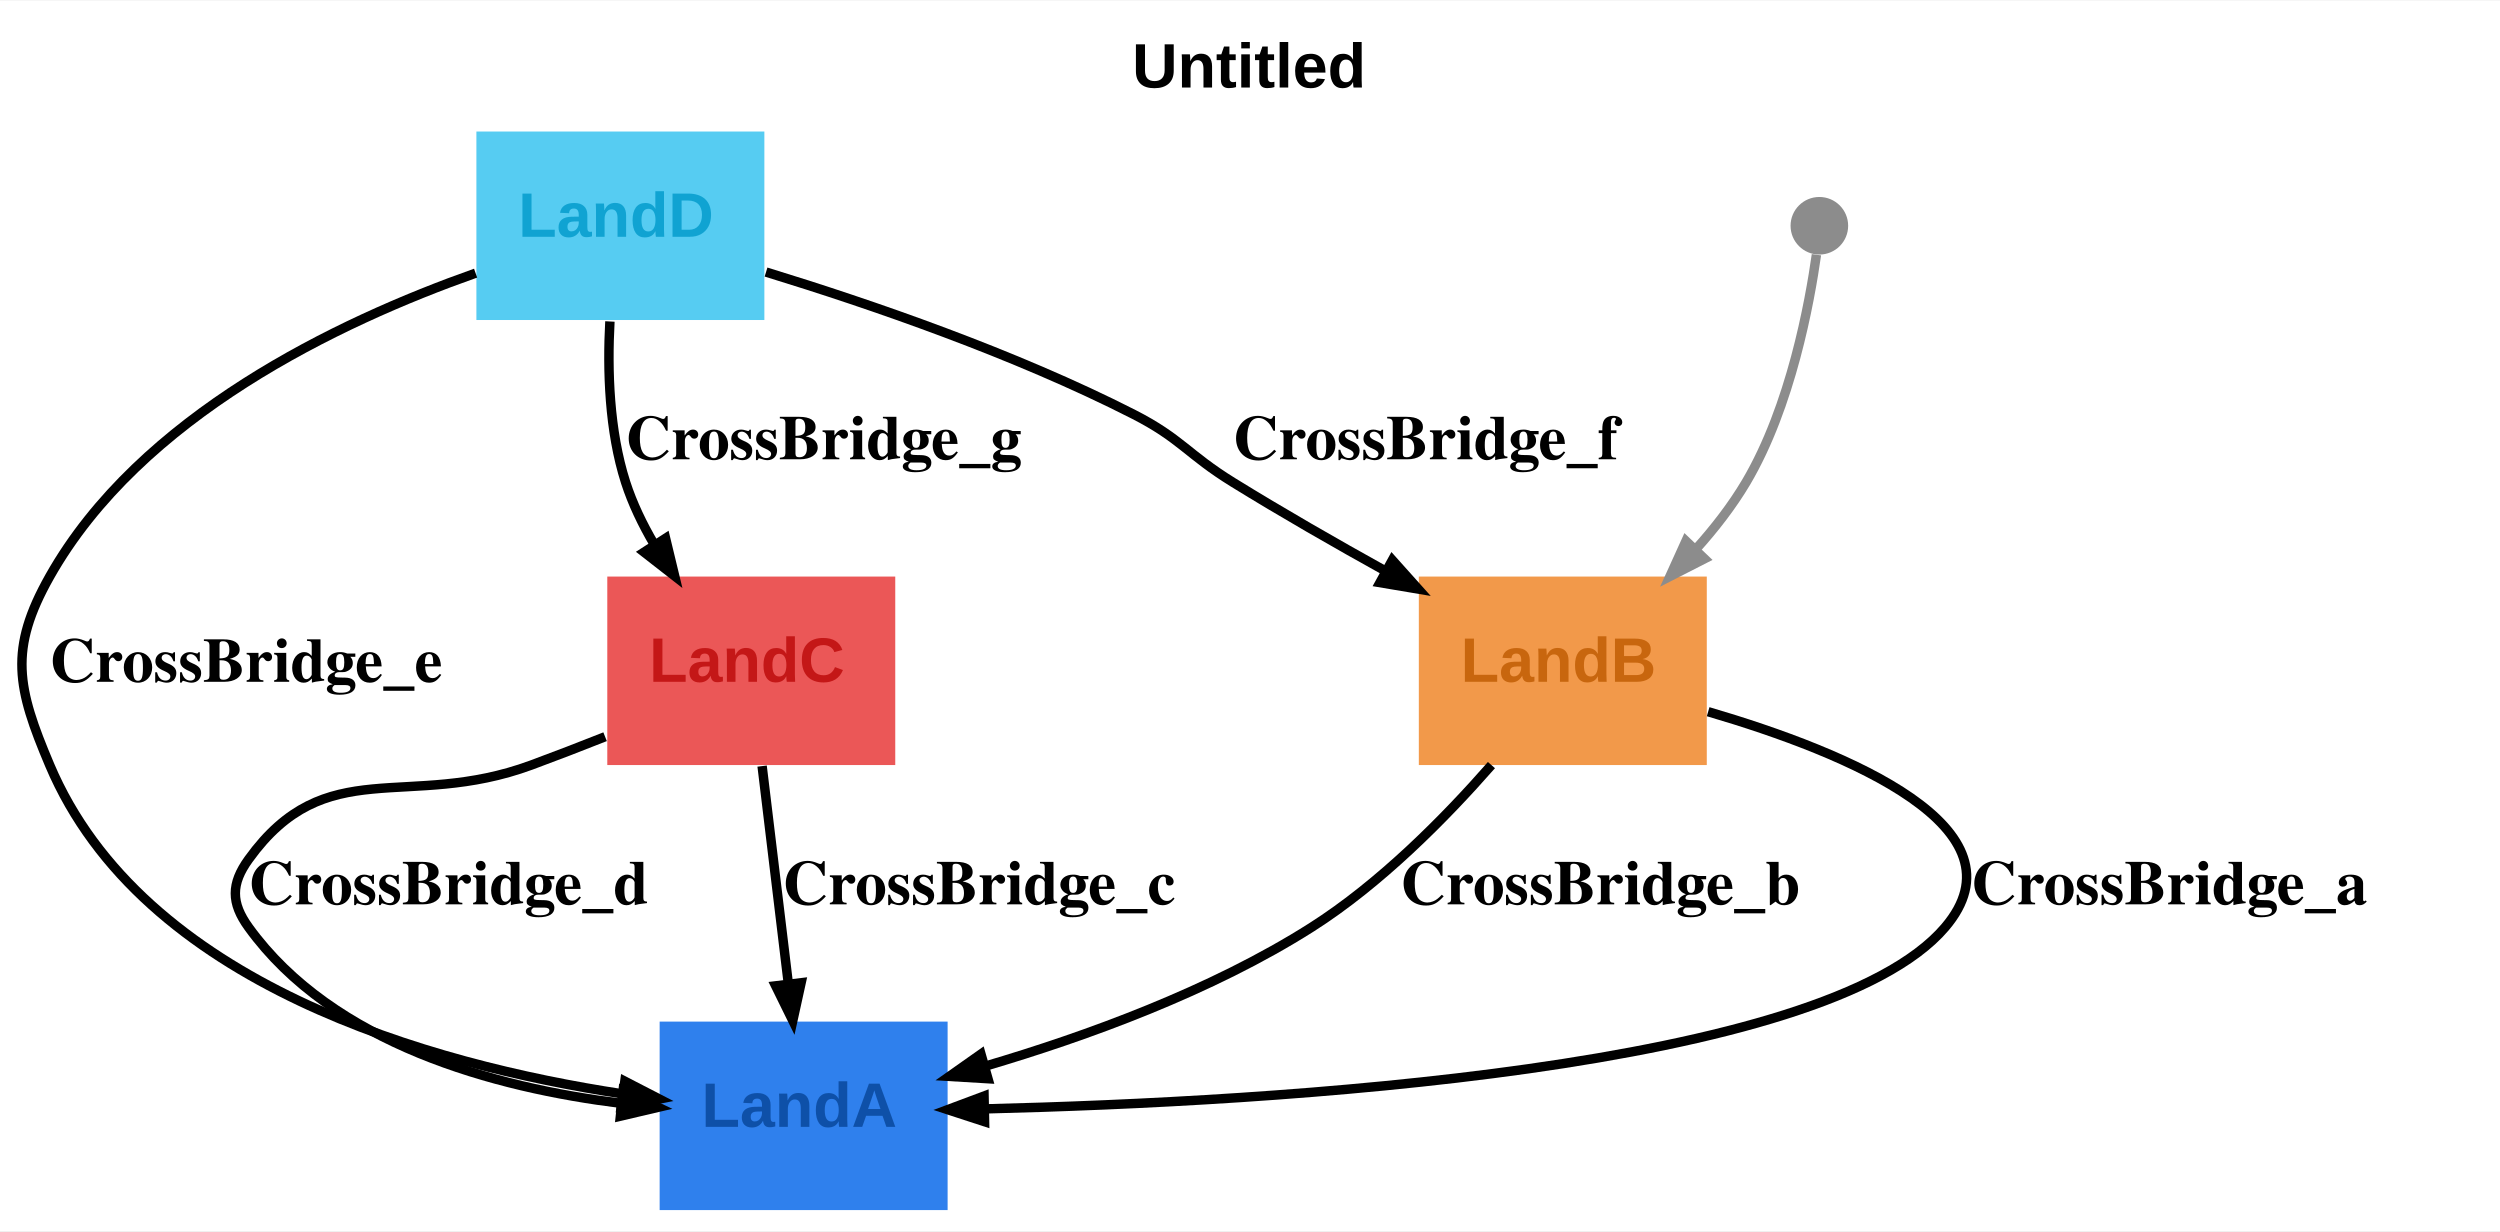
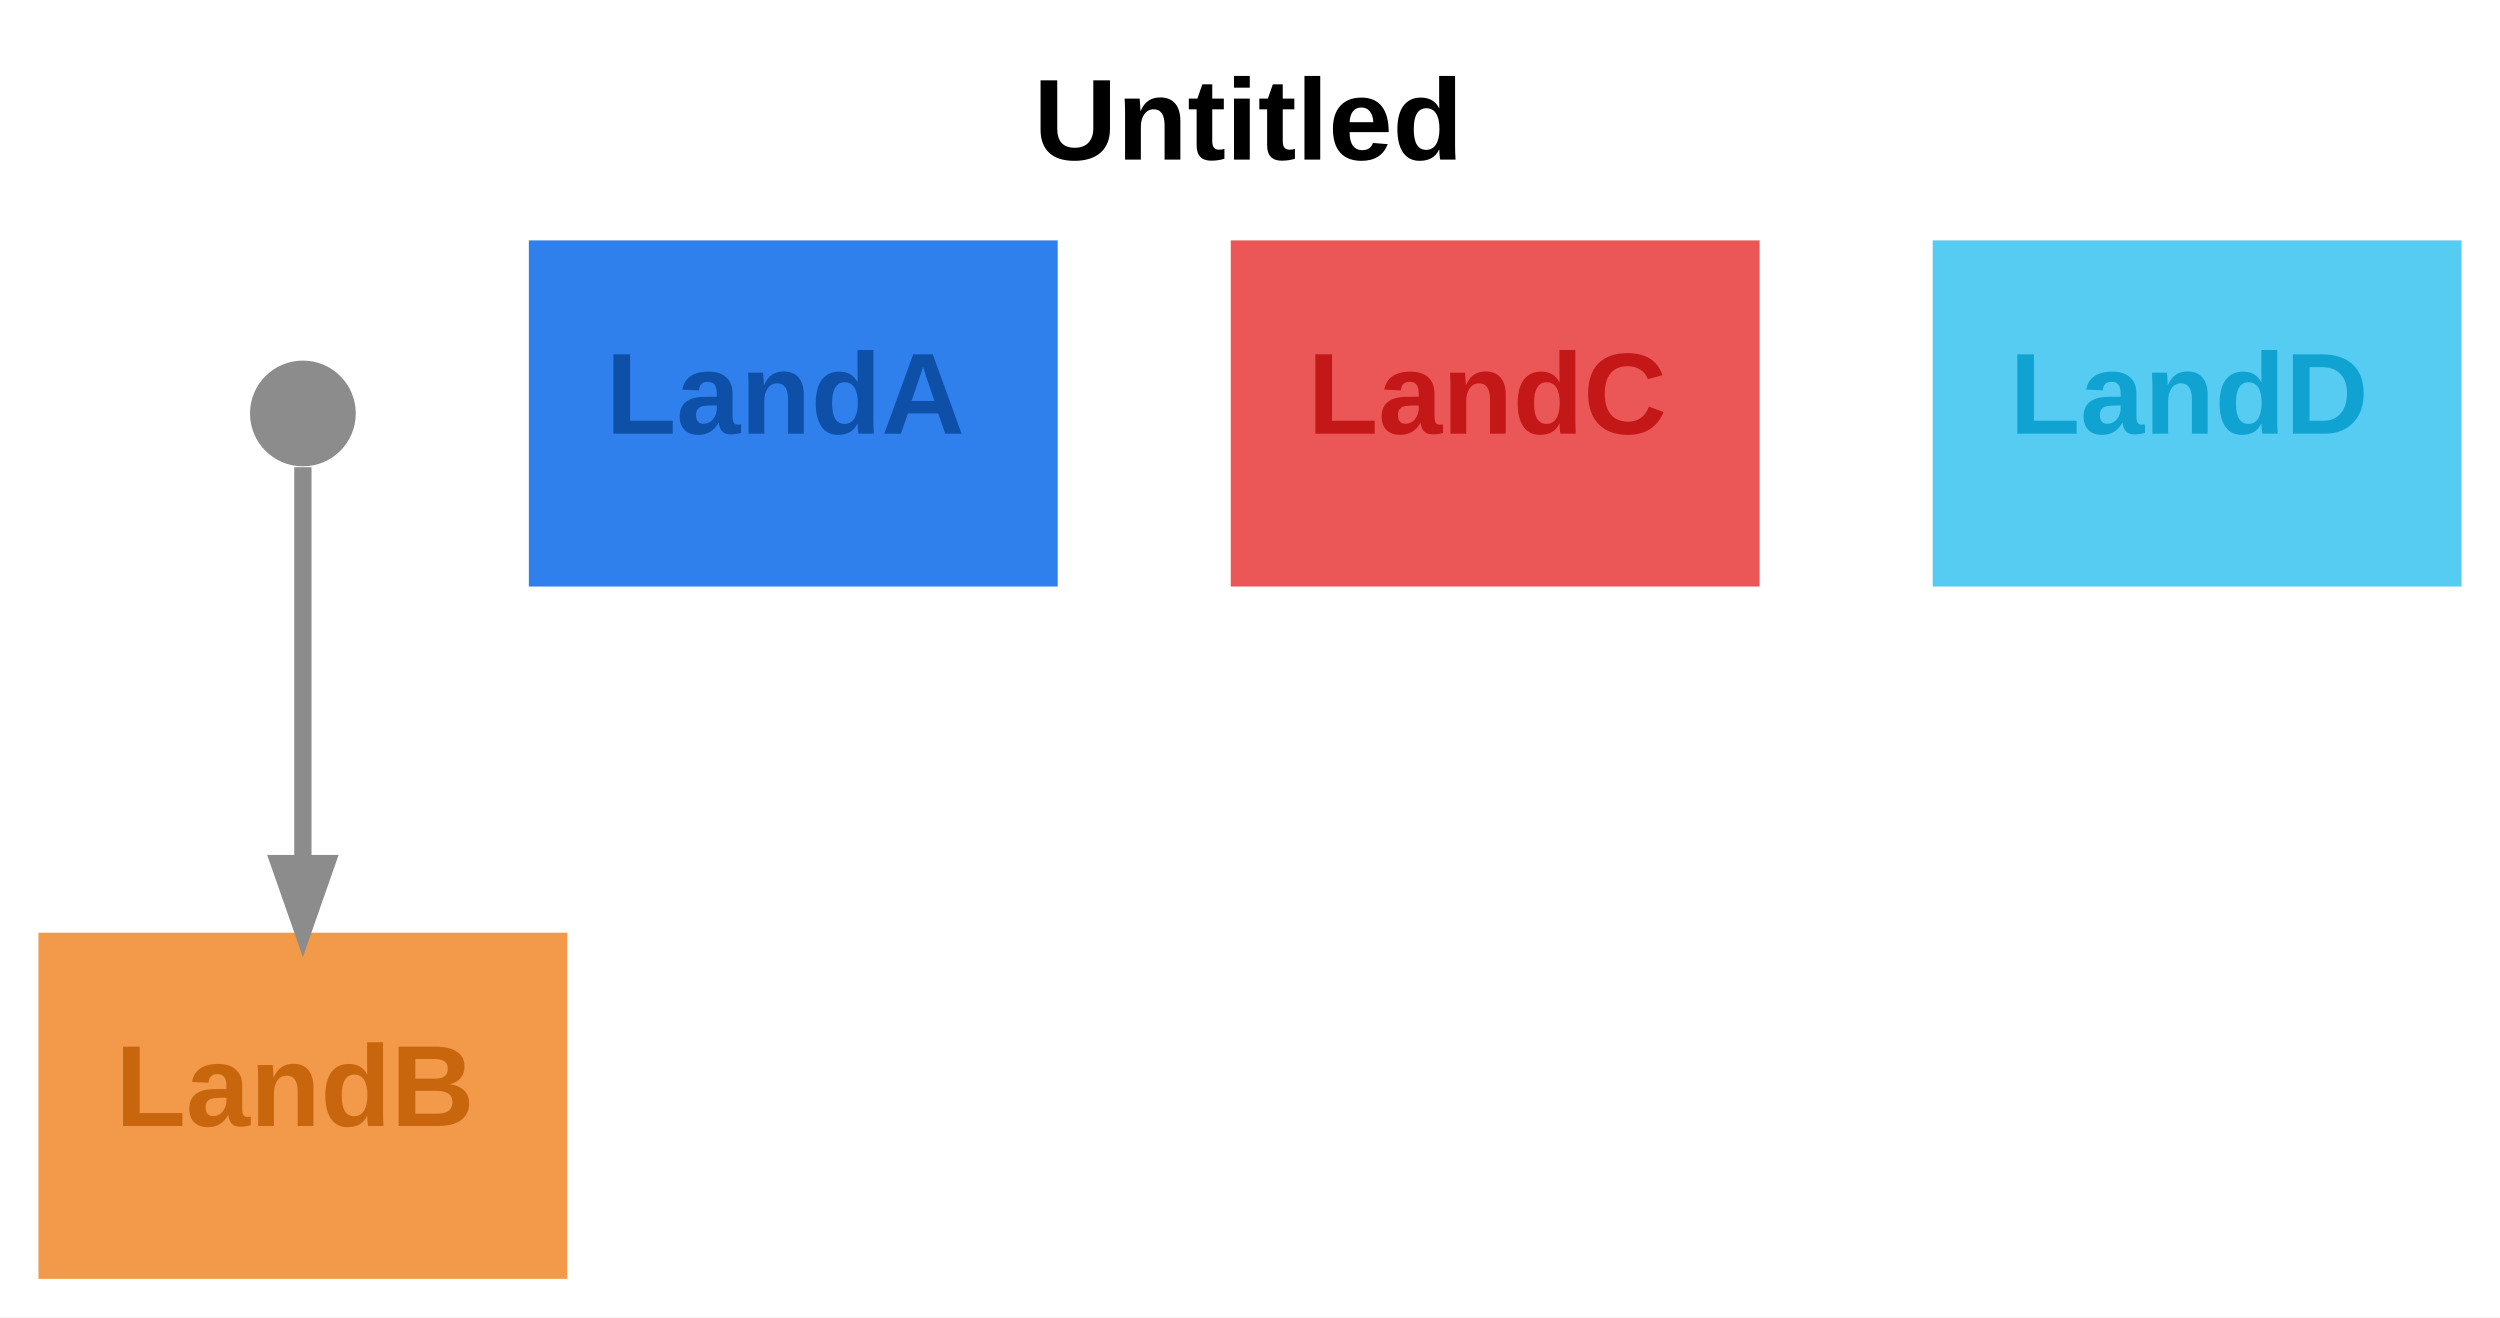
- <svg xmlns="http://www.w3.org/2000/svg" width="477pt" height="235pt" viewBox="0.00 0.00 477.49 235.00">
-   <g id="graph0" class="graph" transform="scale(1 1) rotate(0) translate(4 231)">
-     <polygon fill="white" stroke="transparent" points="-4,4 -4,-231 473.49,-231 473.49,4 -4,4" />
-     <text text-anchor="start" x="212.24" y="-214.4" font-family="Arial" font-weight="bold" font-size="12.00">Untitled</text>
+ <svg xmlns="http://www.w3.org/2000/svg" width="260pt" height="137pt" viewBox="0.00 0.00 260.00 137.00">
+   <g id="graph0" class="graph" transform="scale(1 1) rotate(0) translate(4 133)">
+     <polygon fill="white" stroke="transparent" points="-4,4 -4,-133 256,-133 256,4 -4,4" />
+     <text text-anchor="start" x="103.5" y="-116.4" font-family="Arial" font-weight="bold" font-size="12.00">Untitled</text>
    <g id="node1" class="node">
-       <polygon fill="#f2994a" stroke="black" stroke-width="0" points="321.99,-121 266.99,-121 266.99,-85 321.99,-85 321.99,-121" />
-       <text text-anchor="start" x="274.99" y="-100.9" font-family="Arial" font-weight="bold" font-size="12.00" fill="#c8660e">LandB</text>
+       <polygon fill="#f2994a" stroke="black" stroke-width="0" points="55,-36 0,-36 0,0 55,0 55,-36" />
+       <text text-anchor="start" x="8" y="-15.9" font-family="Arial" font-weight="bold" font-size="12.00" fill="#c8660e">LandB</text>
+     </g>
+     <g id="node2" class="node">
+       <ellipse fill="#8c8c8c" stroke="black" stroke-width="0" cx="27.5" cy="-90" rx="5.5" ry="5.5" />
+     </g>
+     <g id="edge1" class="edge">
+       <path fill="none" stroke="#8c8c8c" stroke-width="1.8" d="M27.5,-84.41C27.5,-76.15 27.5,-58.25 27.5,-43.26" />
+       <polygon fill="#8c8c8c" stroke="#8c8c8c" stroke-width="1.8" points="29.95,-43.19 27.5,-36.19 25.05,-43.19 29.95,-43.19" />
    </g>
    <g id="node3" class="node">
-       <polygon fill="#2f80ed" stroke="black" stroke-width="0" points="176.99,-36 121.99,-36 121.99,0 176.99,0 176.99,-36" />
-       <text text-anchor="start" x="129.99" y="-15.9" font-family="Arial" font-weight="bold" font-size="12.00" fill="#0e50a8">LandA</text>
-     </g>
-     <g id="edge2" class="edge">
-       <path fill="none" stroke="#000000" stroke-width="1.8" d="M322.25,-95.19C349.13,-87.31 383.62,-72.93 367.49,-54 344.35,-26.85 239.6,-20.68 184.16,-19.33" />
-       <polygon fill="#000000" stroke="#000000" stroke-width="1.8" points="184.05,-16.88 177,-19.18 183.95,-21.78 184.05,-16.88" />
-       <text text-anchor="start" x="372.49" y="-58.4" font-family="Times,serif" font-weight="bold" font-size="12.00" fill="#000000">CrossBridge_a</text>
-     </g>
-     <g id="edge3" class="edge">
-       <path fill="none" stroke="#000000" stroke-width="1.8" d="M280.86,-84.99C271.97,-74.84 259.62,-62.34 246.49,-54 227.37,-41.86 203.47,-33.17 184.18,-27.49" />
-       <polygon fill="#000000" stroke="#000000" stroke-width="1.8" points="184.7,-25.09 177.3,-25.53 183.36,-29.8 184.7,-25.09" />
-       <text text-anchor="start" x="263.49" y="-58.4" font-family="Times,serif" font-weight="bold" font-size="12.00" fill="#000000">CrossBridge_b</text>
-     </g>
-     <g id="node2" class="node">
-       <ellipse fill="#8c8c8c" stroke="black" stroke-width="0" cx="343.49" cy="-188" rx="5.5" ry="5.5" />
-     </g>
-     <g id="edge1" class="edge">
-       <path fill="none" stroke="#8c8c8c" stroke-width="1.8" d="M342.93,-182.47C341.68,-173.58 338.07,-153.49 329.49,-139 326.84,-134.53 323.49,-130.21 319.91,-126.23" />
-       <polygon fill="#8c8c8c" stroke="#8c8c8c" stroke-width="1.8" points="321.55,-124.4 314.95,-121.03 318.01,-127.78 321.55,-124.4" />
+       <polygon fill="#2f80ed" stroke="black" stroke-width="0" points="106,-108 51,-108 51,-72 106,-72 106,-108" />
+       <text text-anchor="start" x="59" y="-87.9" font-family="Arial" font-weight="bold" font-size="12.00" fill="#0e50a8">LandA</text>
    </g>
    <g id="node4" class="node">
-       <polygon fill="#eb5757" stroke="black" stroke-width="0" points="166.99,-121 111.99,-121 111.99,-85 166.99,-85 166.99,-121" />
-       <text text-anchor="start" x="119.99" y="-100.9" font-family="Arial" font-weight="bold" font-size="12.00" fill="#c41717">LandC</text>
-     </g>
-     <g id="edge4" class="edge">
-       <path fill="none" stroke="#000000" stroke-width="1.8" d="M141.56,-84.8C143.01,-72.78 144.96,-56.57 146.57,-43.24" />
-       <polygon fill="#000000" stroke="#000000" stroke-width="1.8" points="149.01,-43.42 147.42,-36.18 144.15,-42.83 149.01,-43.42" />
-       <text text-anchor="start" x="145.49" y="-58.4" font-family="Times,serif" font-weight="bold" font-size="12.00" fill="#000000">CrossBridge_c</text>
-     </g>
-     <g id="edge5" class="edge">
-       <path fill="none" stroke="#000000" stroke-width="1.8" d="M111.57,-90.41C106.89,-88.55 102.06,-86.69 97.49,-85 73.75,-76.25 58.28,-87.52 43.49,-67 40.11,-62.31 40.1,-58.68 43.49,-54 59.61,-31.7 90.45,-23.37 114.73,-20.37" />
-       <polygon fill="#000000" stroke="#000000" stroke-width="1.8" points="115.01,-22.81 121.71,-19.63 114.49,-17.94 115.01,-22.81" />
-       <text text-anchor="start" x="43.49" y="-58.4" font-family="Times,serif" font-weight="bold" font-size="12.00" fill="#000000">CrossBridge_d</text>
+       <polygon fill="#eb5757" stroke="black" stroke-width="0" points="179,-108 124,-108 124,-72 179,-72 179,-108" />
+       <text text-anchor="start" x="132" y="-87.9" font-family="Arial" font-weight="bold" font-size="12.00" fill="#c41717">LandC</text>
    </g>
    <g id="node5" class="node">
-       <polygon fill="#56ccf2" stroke="black" stroke-width="0" points="141.99,-206 86.99,-206 86.99,-170 141.99,-170 141.99,-206" />
-       <text text-anchor="start" x="94.99" y="-185.9" font-family="Arial" font-weight="bold" font-size="12.00" fill="#10a3d2">LandD</text>
-     </g>
-     <g id="edge7" class="edge">
-       <path fill="none" stroke="#000000" stroke-width="1.8" d="M142.31,-179.16C162.37,-173.01 189.79,-163.57 212.49,-152 221.6,-147.35 222.78,-144.38 231.49,-139 240.83,-133.23 251.17,-127.3 260.73,-122" />
-       <polygon fill="#000000" stroke="#000000" stroke-width="1.8" points="261.93,-124.14 266.88,-118.61 259.56,-119.84 261.93,-124.14" />
-       <text text-anchor="start" x="231.49" y="-143.4" font-family="Times,serif" font-weight="bold" font-size="12.00" fill="#000000">CrossBridge_f</text>
-     </g>
-     <g id="edge6" class="edge">
-       <path fill="none" stroke="#000000" stroke-width="1.8" d="M86.84,-178.95C60.62,-169.68 22.76,-151.64 5.49,-121 -2.37,-107.06 -0.75,-99.73 5.49,-85 23.23,-43.1 78.2,-27.79 114.86,-22.2" />
-       <polygon fill="#000000" stroke="#000000" stroke-width="1.8" points="115.34,-24.61 121.93,-21.21 114.66,-19.76 115.34,-24.61" />
-       <text text-anchor="start" x="5.49" y="-100.9" font-family="Times,serif" font-weight="bold" font-size="12.00" fill="#000000">CrossBridge_e</text>
-     </g>
-     <g id="edge8" class="edge">
-       <path fill="none" stroke="#000000" stroke-width="1.8" d="M112.49,-169.72C111.99,-160.41 112.33,-148.84 115.49,-139 116.79,-134.96 118.72,-130.96 120.93,-127.19" />
-       <polygon fill="#000000" stroke="#000000" stroke-width="1.8" points="123.12,-128.31 124.86,-121.1 119.01,-125.66 123.12,-128.31" />
-       <text text-anchor="start" x="115.49" y="-143.4" font-family="Times,serif" font-weight="bold" font-size="12.00" fill="#000000">CrossBridge_g</text>
+       <polygon fill="#56ccf2" stroke="black" stroke-width="0" points="252,-108 197,-108 197,-72 252,-72 252,-108" />
+       <text text-anchor="start" x="205" y="-87.9" font-family="Arial" font-weight="bold" font-size="12.00" fill="#10a3d2">LandD</text>
    </g>
  </g>
</svg>
